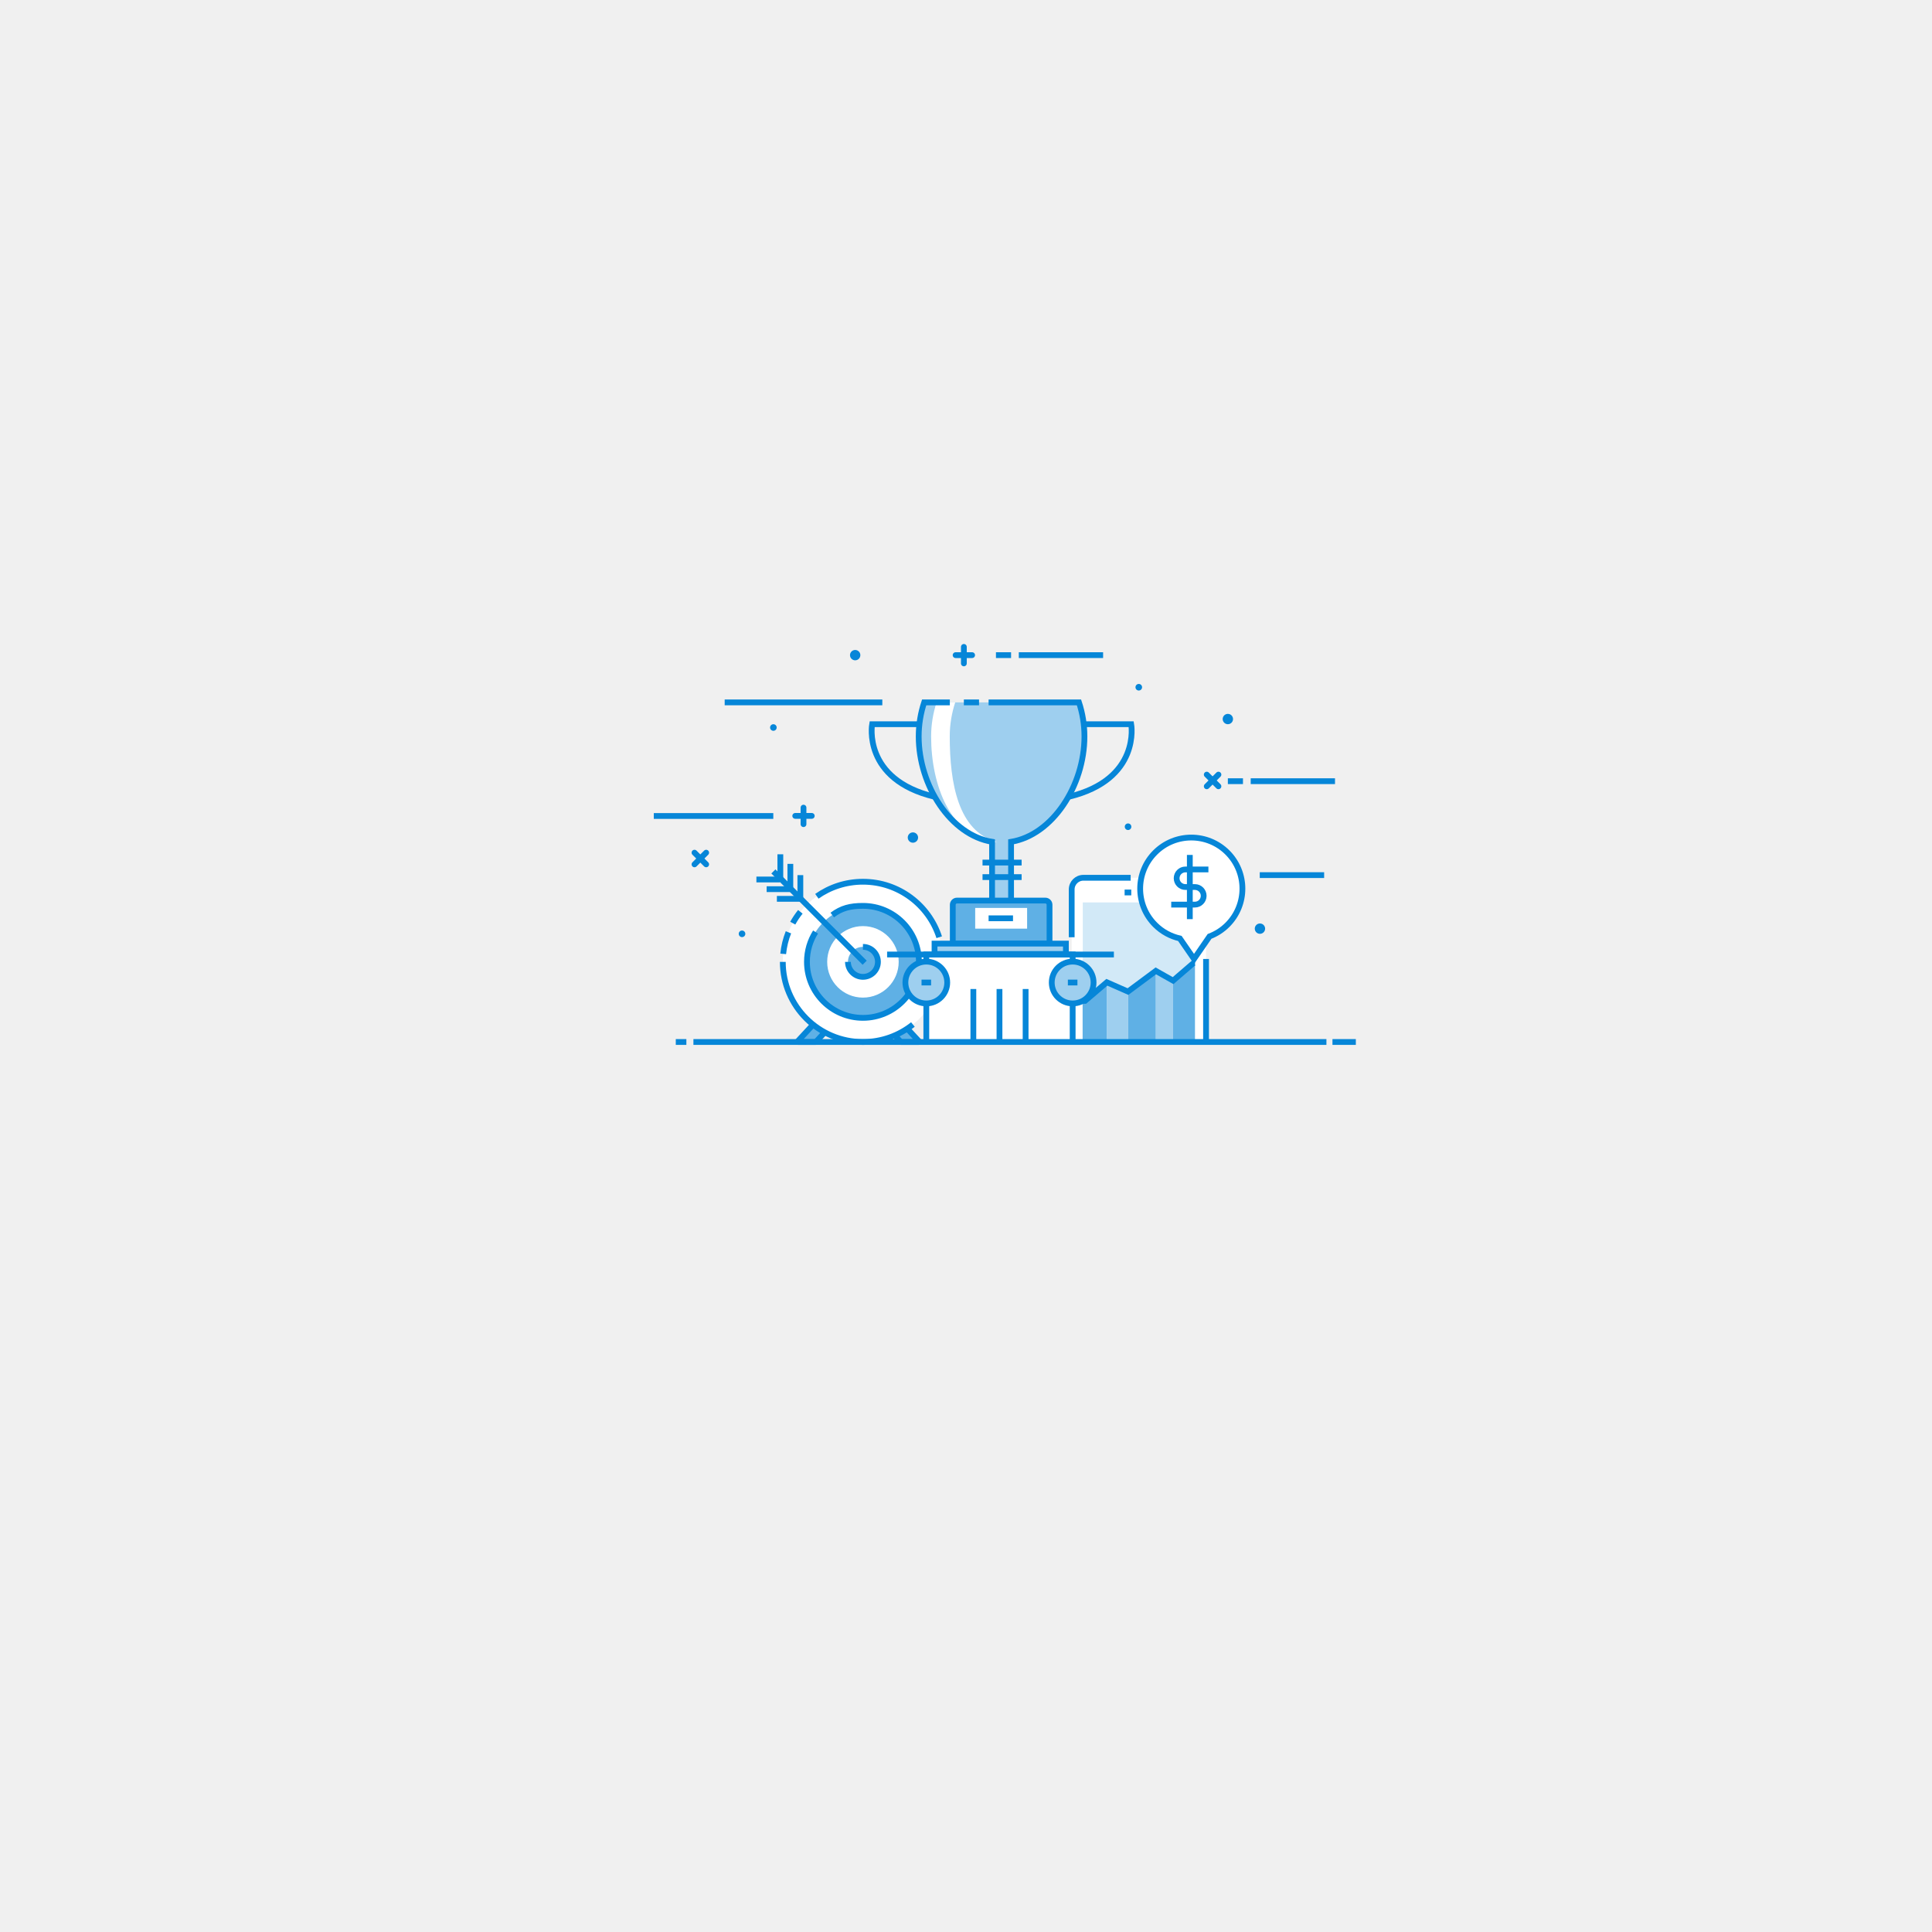
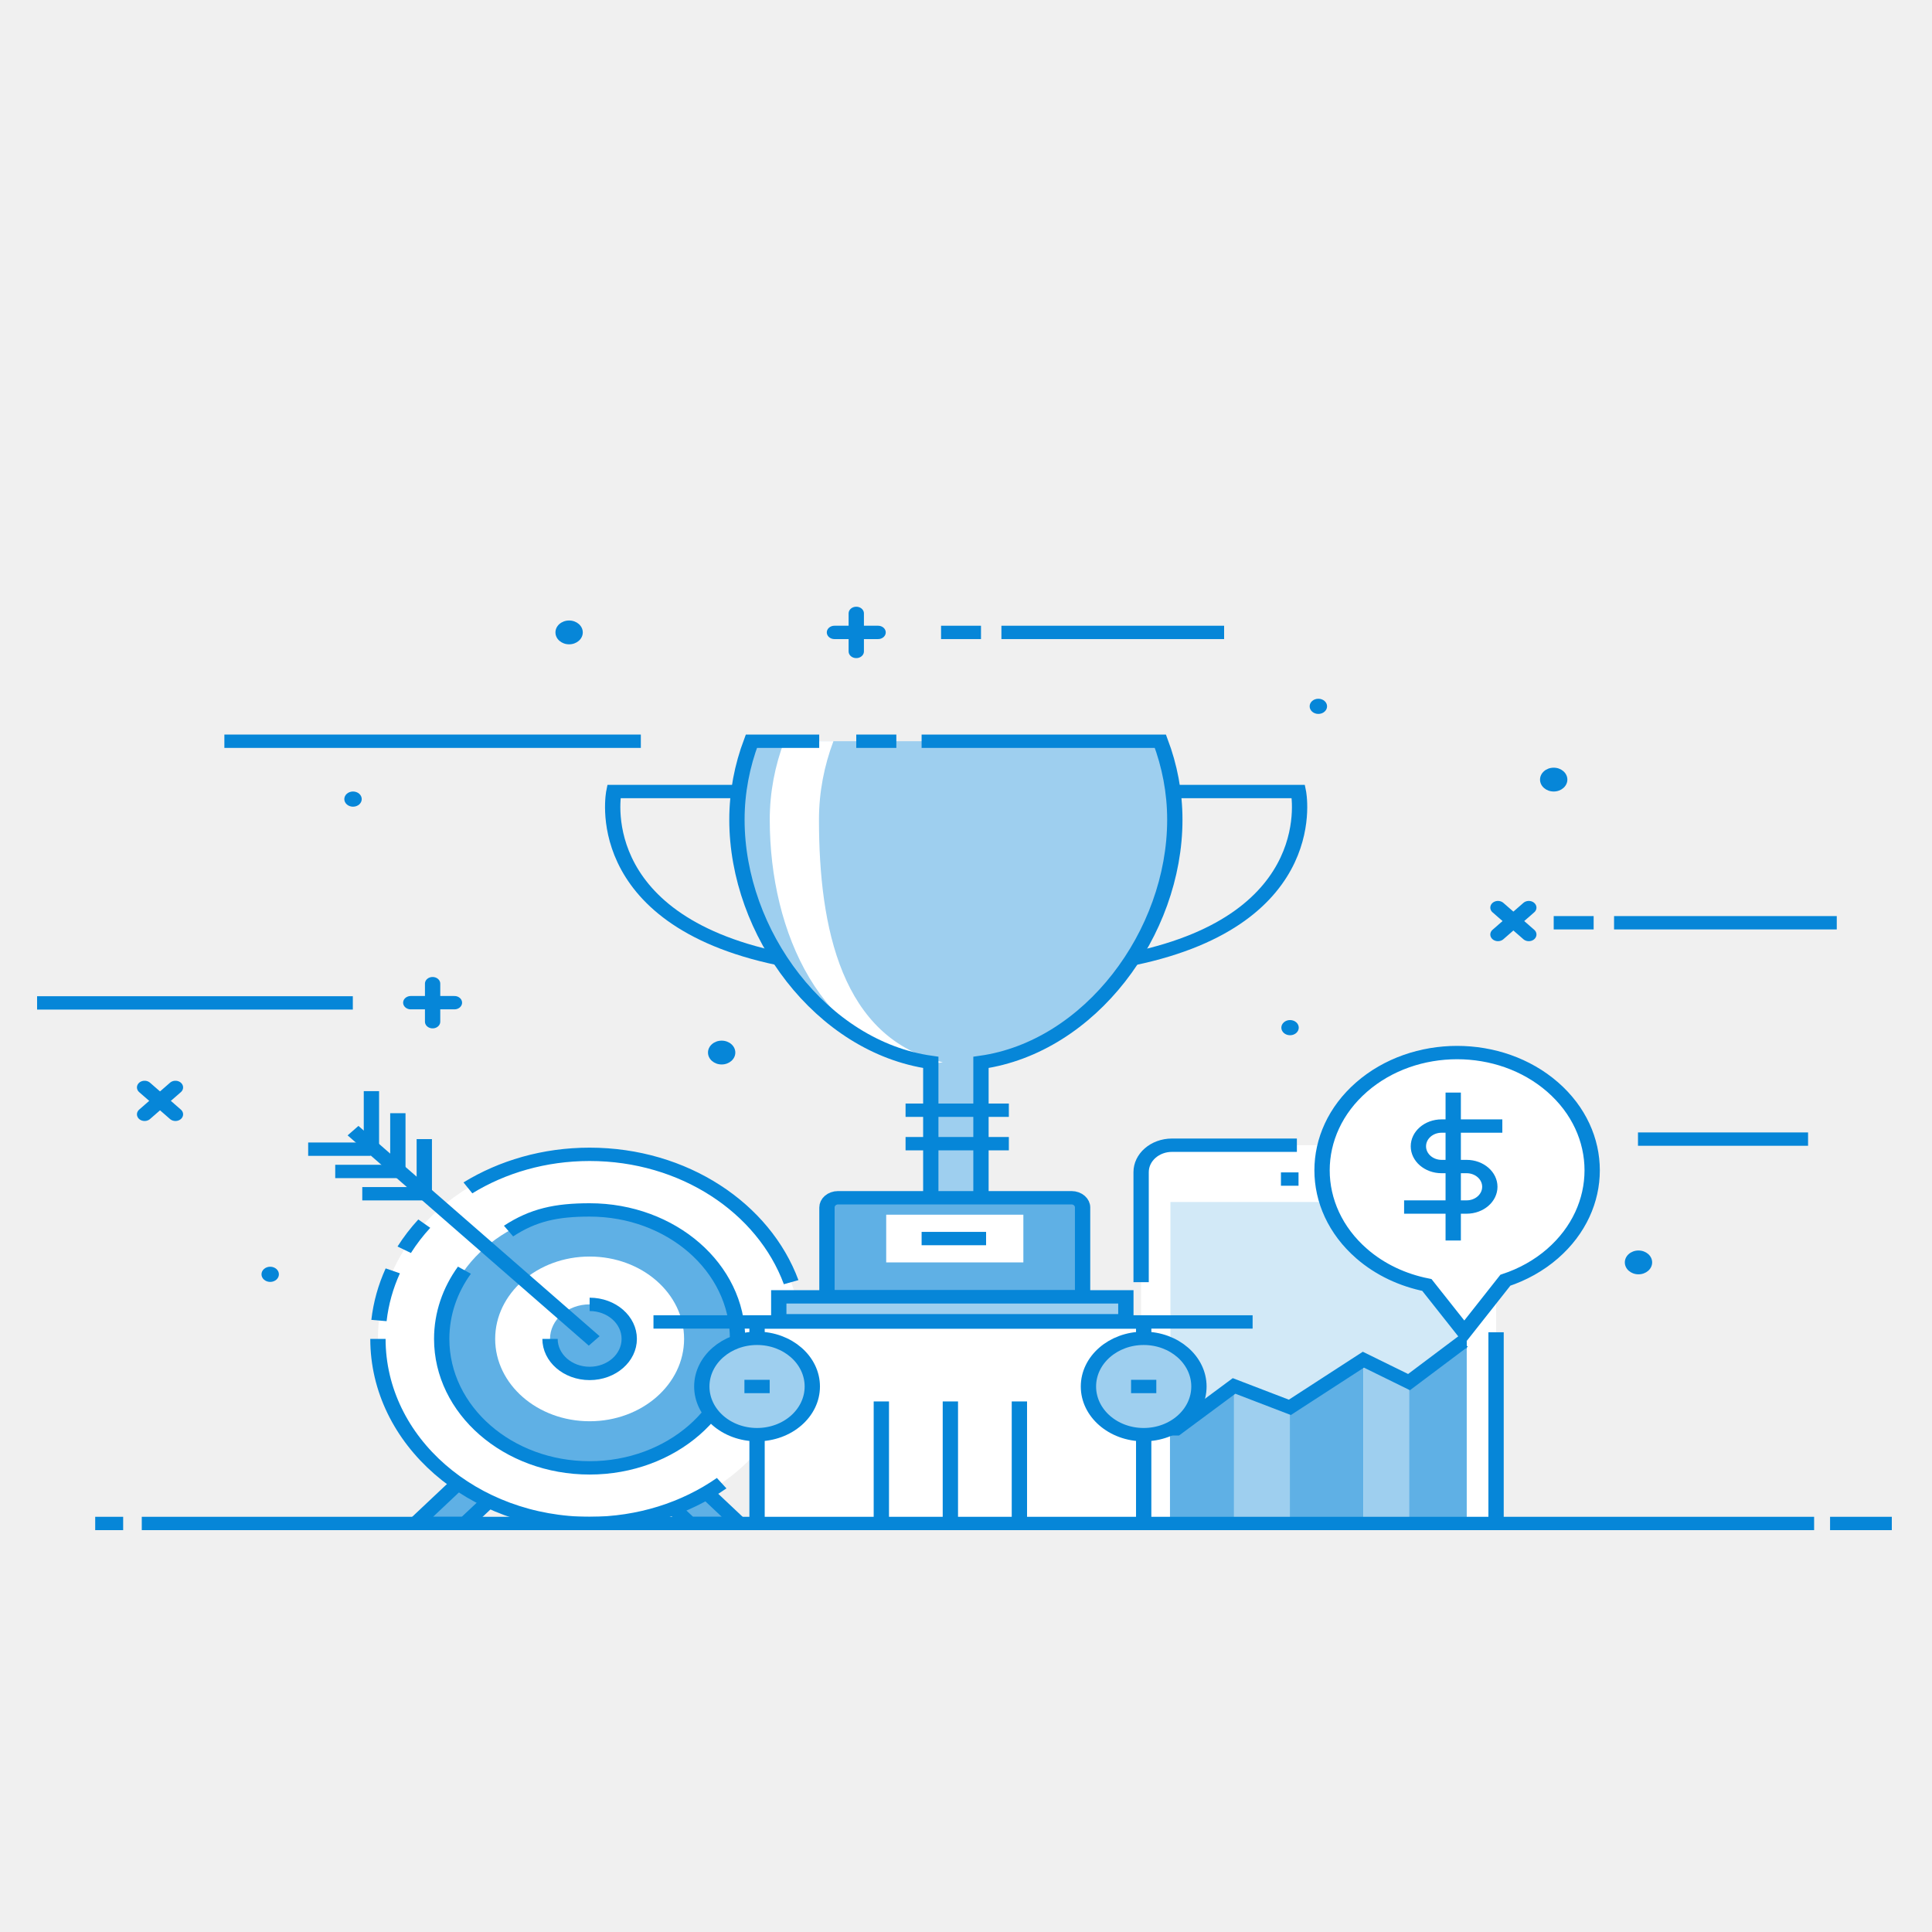
<svg xmlns="http://www.w3.org/2000/svg" id="svg12674" version="1.1" xml:space="preserve" width="625" height="625" viewBox="0 0 625 625">
  <defs id="defs12678">
    <clipPath clipPathUnits="userSpaceOnUse" id="clipPath12700">
      <path d="M 0,500 500,500 500,0 0,0 0,500 Z" id="path12702" />
    </clipPath>
    <clipPath clipPathUnits="userSpaceOnUse" id="clipPath13056">
      <path d="M 0,500 500,500 500,0 0,0 0,500 Z" id="path13058" />
    </clipPath>
    <clipPath clipPathUnits="userSpaceOnUse" id="clipPath13232">
      <path d="m 49.112,116.434 46.922,0 0,-2.119 -46.922,0 0,2.119 z" id="path13234" />
    </clipPath>
    <clipPath clipPathUnits="userSpaceOnUse" id="clipPath13248">
      <path d="m 62.893,114.274 4.861,0 0,-32.178 -4.861,0 0,32.178 z" id="path13250" />
    </clipPath>
    <clipPath clipPathUnits="userSpaceOnUse" id="clipPath13266">
      <path d="m 64.509,126.709 27.263,0 0,-2.543 -27.263,0 0,2.543 z" id="path13268" />
    </clipPath>
    <clipPath clipPathUnits="userSpaceOnUse" id="clipPath13314">
      <path d="m 66.778,124.166 2.496,0 0,-42.14 -2.496,0 0,42.14 z" id="path13316" />
    </clipPath>
    <clipPath clipPathUnits="userSpaceOnUse" id="clipPath13328">
      <path d="m 86.928,124.166 2.594,0 0,-42.14 -2.594,0 0,42.14 z" id="path13330" />
    </clipPath>
    <clipPath clipPathUnits="userSpaceOnUse" id="clipPath13650">
      <path d="M 0,500 500,500 500,0 0,0 0,500 Z" id="path13652" />
    </clipPath>
    <clipPath clipPathUnits="userSpaceOnUse" id="clipPath13784">
      <path d="m 337.862,125.236 29.112,0 0,-43.21 -29.112,0 0,43.21 z" id="path13786" />
    </clipPath>
    <clipPath clipPathUnits="userSpaceOnUse" id="clipPath13882">
      <path d="m 400.414,104.944 13.161,0 0,-22.11 -13.161,0 0,22.11 z" id="path13884" />
    </clipPath>
    <clipPath clipPathUnits="userSpaceOnUse" id="clipPath14024">
      <path d="M 0,500 500,500 500,0 0,0 0,500 Z" id="path14026" />
    </clipPath>
  </defs>
  <g id="g12682" transform="matrix(1.25,0,0,-1.25,0,625)">
    <path d="m 250,250 250,0 0,250 -250,0 0,-250 z" style="fill:#000000;fill-opacity:0;fill-rule:nonzero;stroke:none" id="path12690" />
    <g id="g14020">
      <g id="g14022" clip-path="url(#clipPath14024)">
        <g id="g14028" transform="translate(465.9718,413.8029)" />
-         <g id="g18367" transform="translate(-28.8,-57.6)">
+         <g id="g18367" transform="matrix(2.641892,0,0,2.303415,-513.4993,-557.5066)">
          <g transform="translate(234.6087,346.4482)" id="g14032">
            <path id="path14034" style="fill:none;stroke:#0686d8;stroke-width:1.5;stroke-linecap:round;stroke-linejoin:miter;stroke-miterlimit:10;stroke-dasharray:none;stroke-opacity:1" d="M 0,0 4.274,0" />
          </g>
          <g transform="translate(236.7458,344.3111)" id="g14036">
            <path id="path14038" style="fill:none;stroke:#0686d8;stroke-width:1.5;stroke-linecap:round;stroke-linejoin:miter;stroke-miterlimit:10;stroke-dasharray:none;stroke-opacity:1" d="M 0,0 0,4.274" />
          </g>
          <g transform="translate(276.1109,388.0495)" id="g14040">
            <path id="path14042" style="fill:none;stroke:#0686d8;stroke-width:1.5;stroke-linecap:round;stroke-linejoin:miter;stroke-miterlimit:10;stroke-dasharray:none;stroke-opacity:1" d="M 0,0 4.274,0" />
          </g>
          <g transform="translate(278.248,385.9124)" id="g14044">
            <path id="path14046" style="fill:none;stroke:#0686d8;stroke-width:1.5;stroke-linecap:round;stroke-linejoin:miter;stroke-miterlimit:10;stroke-dasharray:none;stroke-opacity:1" d="M 0,0 0,4.274" />
          </g>
          <g transform="translate(341.1077,354.108)" id="g14048">
            <path id="path14050" style="fill:none;stroke:#0686d8;stroke-width:1.5;stroke-linecap:round;stroke-linejoin:miter;stroke-miterlimit:10;stroke-dasharray:none;stroke-opacity:1" d="M 0,0 3.022,3.022" />
          </g>
          <g transform="translate(344.13,354.108)" id="g14052">
            <path id="path14054" style="fill:none;stroke:#0686d8;stroke-width:1.5;stroke-linecap:round;stroke-linejoin:miter;stroke-miterlimit:10;stroke-dasharray:none;stroke-opacity:1" d="M 0,0 -3.022,3.022" />
          </g>
          <g transform="translate(208.5328,333.9051)" id="g14056">
            <path id="path14058" style="fill:none;stroke:#0686d8;stroke-width:1.5;stroke-linecap:round;stroke-linejoin:miter;stroke-miterlimit:10;stroke-dasharray:none;stroke-opacity:1" d="M 0,0 3.022,3.022" />
          </g>
          <g transform="translate(211.5551,333.9051)" id="g14060">
            <path id="path14062" style="fill:none;stroke:#0686d8;stroke-width:1.5;stroke-linecap:round;stroke-linejoin:miter;stroke-miterlimit:10;stroke-dasharray:none;stroke-opacity:1" d="M 0,0 -3.022,3.022" />
          </g>
          <g transform="translate(198.0018,346.423)" id="g14064">
            <path id="path14066" style="fill:none;stroke:#0686d8;stroke-width:1.5;stroke-linecap:butt;stroke-linejoin:miter;stroke-miterlimit:10;stroke-dasharray:none;stroke-opacity:1" d="M 0,0 30.929,0" />
          </g>
          <g transform="translate(216.3477,375.823)" id="g14068">
            <path id="path14070" style="fill:none;stroke:#0686d8;stroke-width:1.5;stroke-linecap:butt;stroke-linejoin:miter;stroke-miterlimit:10;stroke-dasharray:none;stroke-opacity:1" d="M 0,0 40.796,0" />
          </g>
          <g transform="translate(352.4808,355.428)" id="g14072">
            <path id="path14074" style="fill:none;stroke:#0686d8;stroke-width:1.5;stroke-linecap:butt;stroke-linejoin:miter;stroke-miterlimit:10;stroke-dasharray:none;stroke-opacity:1" d="M 0,0 21.816,0" />
          </g>
          <g transform="translate(354.8244,331.1207)" id="g14076">
            <path id="path14078" style="fill:none;stroke:#0686d8;stroke-width:1.5;stroke-linecap:butt;stroke-linejoin:miter;stroke-miterlimit:10;stroke-dasharray:none;stroke-opacity:1" d="M 0,0 16.661,0" />
          </g>
          <g transform="translate(350.4808,355.428)" id="g14080">
            <path id="path14082" style="fill:none;stroke:#0686d8;stroke-width:1.5;stroke-linecap:butt;stroke-linejoin:miter;stroke-miterlimit:10;stroke-dasharray:none;stroke-opacity:1" d="M 0,0 -3.912,0" />
          </g>
          <g transform="translate(292.466,388.0495)" id="g14084">
            <path id="path14086" style="fill:none;stroke:#0686d8;stroke-width:1.5;stroke-linecap:butt;stroke-linejoin:miter;stroke-miterlimit:10;stroke-dasharray:none;stroke-opacity:1" d="M 0,0 21.816,0" />
          </g>
          <g transform="translate(290.466,388.0495)" id="g14088">
            <path id="path14090" style="fill:none;stroke:#0686d8;stroke-width:1.5;stroke-linecap:butt;stroke-linejoin:miter;stroke-miterlimit:10;stroke-dasharray:none;stroke-opacity:1" d="M 0,0 -3.912,0" />
          </g>
          <g transform="translate(356.2126,317.2665)" id="g14092">
            <path id="path14094" style="fill:#0686d8;fill-opacity:1;fill-rule:nonzero;stroke:none" d="m 0,0 c 0,-0.739 -0.599,-1.338 -1.338,-1.338 -0.74,0 -1.339,0.599 -1.339,1.338 0,0.739 0.599,1.338 1.339,1.338 C -0.599,1.338 0,0.739 0,0" />
          </g>
          <g transform="translate(266.3998,340.8439)" id="g14096">
            <path id="path14098" style="fill:#0686d8;fill-opacity:1;fill-rule:nonzero;stroke:none" d="m 0,0 c 0,-0.739 -0.599,-1.338 -1.338,-1.338 -0.739,0 -1.339,0.599 -1.339,1.338 0,0.739 0.6,1.338 1.339,1.338 C -0.599,1.338 0,0.739 0,0" />
          </g>
          <g transform="translate(251.4569,388.0494)" id="g14100">
            <path id="path14102" style="fill:#0686d8;fill-opacity:1;fill-rule:nonzero;stroke:none" d="m 0,0 c 0,-0.739 -0.599,-1.338 -1.338,-1.338 -0.739,0 -1.339,0.599 -1.339,1.338 0,0.739 0.6,1.338 1.339,1.338 C -0.599,1.338 0,0.739 0,0" />
          </g>
          <g transform="translate(347.9068,371.5123)" id="g14104">
            <path id="path14106" style="fill:#0686d8;fill-opacity:1;fill-rule:nonzero;stroke:none" d="m 0,0 c 0,-0.739 -0.599,-1.338 -1.338,-1.338 -0.739,0 -1.339,0.599 -1.339,1.338 0,0.739 0.6,1.338 1.339,1.338 C -0.599,1.338 0,0.739 0,0" />
          </g>
          <g transform="translate(321.5939,343.642)" id="g14108">
            <path id="path14110" style="fill:#0686d8;fill-opacity:1;fill-rule:nonzero;stroke:none" d="m 0,0 c 0,-0.471 -0.382,-0.853 -0.853,-0.853 -0.471,0 -0.853,0.382 -0.853,0.853 0,0.471 0.382,0.853 0.853,0.853 C -0.382,0.853 0,0.471 0,0" />
          </g>
          <g transform="translate(229.8035,369.321)" id="g14112">
            <path id="path14114" style="fill:#0686d8;fill-opacity:1;fill-rule:nonzero;stroke:none" d="m 0,0 c 0,-0.471 -0.382,-0.853 -0.853,-0.853 -0.471,0 -0.853,0.382 -0.853,0.853 0,0.471 0.382,0.853 0.853,0.853 C -0.382,0.853 0,0.471 0,0" />
          </g>
          <g transform="translate(324.3671,379.7442)" id="g14116">
            <path id="path14118" style="fill:#0686d8;fill-opacity:1;fill-rule:nonzero;stroke:none" d="m 0,0 c 0,-0.471 -0.382,-0.853 -0.853,-0.853 -0.471,0 -0.853,0.382 -0.853,0.853 0,0.471 0.382,0.853 0.853,0.853 C -0.382,0.853 0,0.471 0,0" />
          </g>
          <g transform="translate(221.6896,315.9283)" id="g14120">
            <path id="path14122" style="fill:#0686d8;fill-opacity:1;fill-rule:nonzero;stroke:none" d="m 0,0 c 0,-0.471 -0.382,-0.853 -0.853,-0.853 -0.471,0 -0.853,0.382 -0.853,0.853 0,0.471 0.382,0.853 0.853,0.853 C -0.382,0.853 0,0.471 0,0" />
          </g>
          <g transform="translate(230.7523,336.5095)" id="g14124">
            <path id="path14126" style="fill:none;stroke:#0686d8;stroke-width:1.5;stroke-linecap:butt;stroke-linejoin:miter;stroke-miterlimit:10;stroke-dasharray:none;stroke-opacity:1" d="M 0,0 0,-6.123" />
          </g>
          <g transform="translate(233.3419,334.0303)" id="g14128">
            <path id="path14130" style="fill:none;stroke:#0686d8;stroke-width:1.5;stroke-linecap:butt;stroke-linejoin:miter;stroke-miterlimit:10;stroke-dasharray:none;stroke-opacity:1" d="M 0,0 0,-6.123" />
          </g>
          <g transform="translate(244.8101,293.2075)" id="g14132">
            <path id="path14134" style="fill:#5fb0e5;fill-opacity:1;fill-rule:nonzero;stroke:none" d="m 0,0 -4.857,0 -4.877,-5.272 4.856,0 L 0,0 Z" />
          </g>
          <g transform="translate(244.8101,293.2075)" id="g14136">
            <path id="path14138" style="fill:none;stroke:#0686d8;stroke-width:1.5;stroke-linecap:butt;stroke-linejoin:miter;stroke-miterlimit:10;stroke-dasharray:none;stroke-opacity:1" d="m 0,0 -4.857,0 -4.714,-5.096 c -0.063,-0.067 -0.015,-0.176 0.077,-0.176 l 4.57,0 c 0.029,0 0.057,0.012 0.077,0.033 L 0,0 Z" />
          </g>
          <g transform="translate(266.7881,287.9352)" id="g14140">
            <path id="path14142" style="fill:#5fb0e5;fill-opacity:1;fill-rule:nonzero;stroke:none" d="m 0,0 -4.856,0 -4.878,5.272 4.856,0 L 0,0 Z" />
          </g>
          <g transform="translate(266.5478,287.9352)" id="g14144">
            <path id="path14146" style="fill:none;stroke:#0686d8;stroke-width:1.5;stroke-linecap:butt;stroke-linejoin:miter;stroke-miterlimit:10;stroke-dasharray:none;stroke-opacity:1" d="m 0,0 -4.57,0 c -0.029,0 -0.057,0.012 -0.077,0.034 l -4.847,5.238 4.856,0 4.715,-5.096 C 0.139,0.109 0.092,0 0,0 Z" />
          </g>
          <g transform="translate(272.8655,308.6726)" id="g14148">
            <path id="path14150" style="fill:#ffffff;fill-opacity:1;fill-rule:nonzero;stroke:none" d="m 0,0 c 0,-11.453 -9.284,-20.737 -20.737,-20.737 -11.453,0 -20.738,9.284 -20.738,20.737 0,11.453 9.285,20.737 20.738,20.737 C -9.284,20.737 0,11.453 0,0" />
          </g>
          <g transform="translate(266.6184,308.6726)" id="g14152">
            <path id="path14154" style="fill:#5fb0e5;fill-opacity:1;fill-rule:nonzero;stroke:none" d="m 0,0 c 0,-8.003 -6.488,-14.49 -14.49,-14.49 -8.003,0 -14.491,6.487 -14.491,14.49 0,8.003 6.488,14.49 14.491,14.49 C -6.488,14.49 0,8.003 0,0" />
          </g>
          <g transform="translate(261.3811,308.6726)" id="g14156">
            <path id="path14158" style="fill:#ffffff;fill-opacity:1;fill-rule:nonzero;stroke:none" d="m 0,0 c 0,-5.11 -4.143,-9.253 -9.253,-9.253 -5.11,0 -9.253,4.143 -9.253,9.253 0,5.11 4.143,9.253 9.253,9.253 C -4.143,9.253 0,5.11 0,0" />
          </g>
          <g transform="translate(256.0082,308.6726)" id="g14160">
            <path id="path14162" style="fill:#5fb0e5;fill-opacity:1;fill-rule:nonzero;stroke:none" d="m 0,0 c 0,-2.143 -1.737,-3.88 -3.88,-3.88 -2.143,0 -3.88,1.737 -3.88,3.88 0,2.143 1.737,3.88 3.88,3.88 C -1.737,3.88 0,2.143 0,0" />
          </g>
          <g transform="translate(244.1843,320.7874)" id="g14164">
            <path id="path14166" style="fill:none;stroke:#0686d8;stroke-width:1.5;stroke-linecap:butt;stroke-linejoin:miter;stroke-miterlimit:10;stroke-dasharray:none;stroke-opacity:1" d="m 0,0 c 2.422,1.82 4.681,2.376 7.944,2.376 8.003,0 14.49,-6.488 14.49,-14.491 0,-8.002 -6.487,-14.49 -14.49,-14.49 -8.003,0 -14.491,6.488 -14.491,14.49 0,2.837 0.816,5.484 2.225,7.719" />
          </g>
          <g transform="translate(252.1281,312.5526)" id="g14168">
            <path id="path14170" style="fill:none;stroke:#0686d8;stroke-width:1.5;stroke-linecap:butt;stroke-linejoin:miter;stroke-miterlimit:10;stroke-dasharray:none;stroke-opacity:1" d="m 0,0 c 2.143,0 3.88,-1.737 3.88,-3.88 0,-2.143 -1.737,-3.88 -3.88,-3.88 -2.143,0 -3.88,1.737 -3.88,3.88" />
          </g>
          <g transform="translate(233.9653,318.6881)" id="g14172">
            <path id="path14174" style="fill:none;stroke:#0686d8;stroke-width:1.5;stroke-linecap:butt;stroke-linejoin:miter;stroke-miterlimit:10;stroke-dasharray:none;stroke-opacity:1" d="M 0,0 C 0.572,1.035 1.23,2.017 1.965,2.934" />
          </g>
          <g transform="translate(231.4921,310.7371)" id="g14176">
            <path id="path14178" style="fill:none;stroke:#0686d8;stroke-width:1.5;stroke-linecap:butt;stroke-linejoin:miter;stroke-miterlimit:10;stroke-dasharray:none;stroke-opacity:1" d="M 0,0 C 0.193,1.952 0.657,3.825 1.353,5.58" />
          </g>
          <g transform="translate(265.0615,292.4615)" id="g14180">
            <path id="path14182" style="fill:none;stroke:#0686d8;stroke-width:1.5;stroke-linecap:butt;stroke-linejoin:miter;stroke-miterlimit:10;stroke-dasharray:none;stroke-opacity:1" d="m 0,0 c -3.546,-2.833 -8.042,-4.526 -12.933,-4.526 -11.453,0 -20.738,9.284 -20.738,20.737" />
          </g>
          <g transform="translate(240.2041,325.6412)" id="g14184">
            <path id="path14186" style="fill:none;stroke:#0686d8;stroke-width:1.5;stroke-linecap:butt;stroke-linejoin:miter;stroke-miterlimit:10;stroke-dasharray:none;stroke-opacity:1" d="m 0,0 c 3.373,2.374 7.486,3.769 11.924,3.769 9.229,0 17.05,-6.029 19.74,-14.364" />
          </g>
          <g transform="translate(228.9504,332.0708)" id="g14188">
            <path id="path14190" style="fill:none;stroke:#0686d8;stroke-width:1.5;stroke-linecap:butt;stroke-linejoin:miter;stroke-miterlimit:10;stroke-dasharray:none;stroke-opacity:1" d="M 0,0 23.625,-23.625" />
          </g>
          <g transform="translate(235.9315,331.1207)" id="g14192">
            <path id="path14194" style="fill:none;stroke:#0686d8;stroke-width:1.5;stroke-linecap:butt;stroke-linejoin:miter;stroke-miterlimit:10;stroke-dasharray:none;stroke-opacity:1" d="M 0,0 0,-6.124" />
          </g>
          <g transform="translate(235.9799,324.9821)" id="g14196">
            <path id="path14198" style="fill:none;stroke:#0686d8;stroke-width:1.5;stroke-linecap:butt;stroke-linejoin:miter;stroke-miterlimit:10;stroke-dasharray:none;stroke-opacity:1" d="M 0,0 -6.123,0" />
          </g>
          <g transform="translate(233.3299,327.4853)" id="g14200">
            <path id="path14202" style="fill:none;stroke:#0686d8;stroke-width:1.5;stroke-linecap:butt;stroke-linejoin:miter;stroke-miterlimit:10;stroke-dasharray:none;stroke-opacity:1" d="M 0,0 -6.123,0" />
          </g>
          <g transform="translate(230.6797,329.9887)" id="g14204">
            <path id="path14206" style="fill:none;stroke:#0686d8;stroke-width:1.5;stroke-linecap:butt;stroke-linejoin:miter;stroke-miterlimit:10;stroke-dasharray:none;stroke-opacity:1" d="M 0,0 -6.123,0" />
          </g>
          <g transform="translate(306.1522,287.9352)" id="g14208">
            <path id="path14210" style="fill:#ffffff;fill-opacity:1;fill-rule:nonzero;stroke:none" d="m 0,0 34.77,0 0,40.275 c 0,1.228 -0.995,2.224 -2.224,2.224 l -30.322,0 C 0.996,42.499 0,41.503 0,40.275 L 0,0 Z" />
          </g>
          <g transform="translate(321.4101,330.4344)" id="g14212">
            <path id="path14214" style="fill:none;stroke:#0686d8;stroke-width:1.5;stroke-linecap:butt;stroke-linejoin:miter;stroke-miterlimit:10;stroke-dasharray:none;stroke-opacity:1" d="m 0,0 -9.279,0 -2.952,0 c -1.672,0 -3.027,-1.355 -3.027,-3.027 l 0,-12.362" />
          </g>
          <g transform="translate(340.9224,287.9352)" id="g14216">
            <path id="path14218" style="fill:none;stroke:#0686d8;stroke-width:1.5;stroke-linecap:butt;stroke-linejoin:miter;stroke-miterlimit:10;stroke-dasharray:none;stroke-opacity:1" d="M 0,0 0,21.483" />
          </g>
          <path id="path14220" style="fill:#d2e9f7;fill-opacity:1;fill-rule:nonzero;stroke:none" d="m 338.051,324.054 -29.027,0 0,-36.119 29.027,0 0,36.119 z" />
          <g transform="translate(319.8491,326.6299)" id="g14222">
            <path id="path14224" style="fill:none;stroke:#0686d8;stroke-width:1.5;stroke-linecap:butt;stroke-linejoin:miter;stroke-miterlimit:10;stroke-dasharray:none;stroke-opacity:1" d="M 0,0 1.722,0" />
          </g>
          <g transform="translate(337.8111,309.4183)" id="g14226">
            <path id="path14228" style="fill:#ffffff;fill-opacity:1;fill-rule:nonzero;stroke:none" d="m 0,0 4.021,5.845 c 1.687,0.644 3.271,1.635 4.63,2.995 5.167,5.167 5.167,13.544 0,18.711 -5.167,5.166 -13.544,5.166 -18.711,0 -5.167,-5.167 -5.167,-13.544 0,-18.711 1.825,-1.825 4.052,-2.991 6.394,-3.527 L 0,0 Z" />
          </g>
          <g transform="translate(337.8111,309.4183)" id="g14230">
            <path id="path14232" style="fill:none;stroke:#0686d8;stroke-width:1.5;stroke-linecap:butt;stroke-linejoin:miter;stroke-miterlimit:10;stroke-dasharray:none;stroke-opacity:1" d="m 0,0 4.021,5.845 c 1.687,0.644 3.271,1.635 4.63,2.995 5.167,5.167 5.167,13.544 0,18.711 -5.167,5.166 -13.544,5.166 -18.711,0 -5.167,-5.167 -5.167,-13.544 0,-18.711 1.825,-1.825 4.052,-2.991 6.394,-3.527 L 0,0 Z" />
          </g>
          <g transform="translate(308.9794,298.1305)" id="g14234">
            <path id="path14236" style="fill:#5fb0e5;fill-opacity:1;fill-rule:nonzero;stroke:none" d="m 0,0 0,-9.714 6.277,0.016 0,14.955 L 0,0 Z" />
          </g>
          <g transform="translate(320.7373,300.9739)" id="g14238">
            <path id="path14240" style="fill:#5fb0e5;fill-opacity:1;fill-rule:nonzero;stroke:none" d="m 0,0 -0.017,0.008 0,-12.536 7.204,0.018 0,17.872 L 0,0 Z" />
          </g>
          <g transform="translate(315.3043,303.4274)" id="g14242">
            <path id="path14244" style="fill:#9ecfef;fill-opacity:1;fill-rule:nonzero;stroke:none" d="m 0,0 -0.048,-0.04 0,-14.955 5.464,0.014 0,12.535 L 0,0 Z" />
          </g>
          <g transform="translate(338.0486,308.686)" id="g14246">
            <path id="path14248" style="fill:#5fb0e5;fill-opacity:1;fill-rule:nonzero;stroke:none" d="m 0,0 -5.653,-4.868 0,-15.343 L 0,-20.196 0,0 Z" />
          </g>
          <g transform="translate(332.3951,303.8173)" id="g14250">
            <path id="path14252" style="fill:#9ecfef;fill-opacity:1;fill-rule:nonzero;stroke:none" d="m 0,0 -4.47,2.519 0,-17.872 L 0,-15.342 0,0 Z" />
          </g>
          <g transform="translate(338.0486,308.3603)" id="g14254">
            <path id="path14256" style="fill:none;stroke:#0686d8;stroke-width:1.5;stroke-linecap:butt;stroke-linejoin:miter;stroke-miterlimit:10;stroke-dasharray:none;stroke-opacity:1" d="m 0,0 -0.383,-0.004 -5.27,-4.539 -4.471,2.519 -7.204,-5.355 -5.464,2.406 -5.663,-4.817 -0.614,0" />
          </g>
          <g transform="translate(341.5363,332.5865)" id="g14258">
            <path id="path14260" style="fill:none;stroke:#0686d8;stroke-width:1.5;stroke-linecap:butt;stroke-linejoin:miter;stroke-miterlimit:10;stroke-dasharray:none;stroke-opacity:1" d="m 0,0 -5.949,0 c -1.256,0 -2.274,-1.018 -2.274,-2.274 0,-1.256 1.018,-2.275 2.274,-2.275 l 2.45,0 c 1.256,0 2.274,-1.018 2.274,-2.274 0,-1.256 -1.018,-2.275 -2.274,-2.275 l -6.124,0" />
          </g>
          <g transform="translate(336.7249,336.3478)" id="g14262">
            <path id="path14264" style="fill:none;stroke:#0686d8;stroke-width:1.5;stroke-linecap:butt;stroke-linejoin:miter;stroke-miterlimit:10;stroke-dasharray:none;stroke-opacity:1" d="M 0,0 0,-16.62" />
          </g>
          <path id="path14266" style="fill:#ffffff;fill-opacity:1;fill-rule:nonzero;stroke:none" d="m 306.403,287.935 -37.875,0 0,22.642 37.875,0 0,-22.642 z" />
          <g transform="translate(268.5285,287.9352)" id="g14268">
            <path id="path14270" style="fill:none;stroke:#0686d8;stroke-width:1.5;stroke-linecap:butt;stroke-linejoin:miter;stroke-miterlimit:10;stroke-dasharray:none;stroke-opacity:1" d="m 0,0 0,22.642 37.875,0 0,-22.642" />
          </g>
          <g transform="translate(270.6567,351.398)" id="g14272">
            <path id="path14274" style="fill:none;stroke:#0686d8;stroke-width:1.5;stroke-linecap:butt;stroke-linejoin:miter;stroke-miterlimit:10;stroke-dasharray:none;stroke-opacity:1" d="m 0,0 c -18.715,4.491 -16.152,18.776 -16.152,18.776 l 12.268,0" />
          </g>
          <g transform="translate(305.4053,351.398)" id="g14276">
            <path id="path14278" style="fill:none;stroke:#0686d8;stroke-width:1.5;stroke-linecap:butt;stroke-linejoin:miter;stroke-miterlimit:10;stroke-dasharray:none;stroke-opacity:1" d="m 0,0 c 18.715,4.491 16.152,18.776 16.152,18.776 l -12.268,0" />
          </g>
          <g transform="translate(309.4534,367.0071)" id="g14280">
            <path id="path14282" style="fill:#9ecfef;fill-opacity:1;fill-rule:nonzero;stroke:none" d="m 0,0 c 0,3.109 -0.515,6.073 -1.415,8.816 l -40.065,0 C -42.38,6.073 -42.895,3.109 -42.895,0 c 0,-12.76 8.304,-25.532 18.99,-27.266 l 0,-17.072 4.915,0 0,17.072 C -8.304,-25.532 0,-12.76 0,0" />
          </g>
          <g transform="translate(286.7231,339.7541)" id="g14284">
            <path id="path14286" style="fill:#ffffff;fill-opacity:1;fill-rule:nonzero;stroke:none" d="m 0,0 c -9.921,2.659 -12.129,15.124 -12.129,27.253 0,3.109 0.515,6.073 1.415,8.816 l -4.821,0 c -0.9,-2.743 -1.415,-5.707 -1.415,-8.816 0,-12.76 5.089,-25.532 15.775,-27.266 0,0 0.659,-0.125 1.175,0.013" />
          </g>
          <g transform="translate(282.1729,375.823)" id="g14288">
            <path id="path14290" style="fill:none;stroke:#0686d8;stroke-width:1.5;stroke-linecap:butt;stroke-linejoin:miter;stroke-miterlimit:10;stroke-dasharray:none;stroke-opacity:1" d="M 0,0 -3.926,0" />
          </g>
          <g transform="translate(274.6173,375.823)" id="g14292">
            <path id="path14294" style="fill:none;stroke:#0686d8;stroke-width:1.5;stroke-linecap:butt;stroke-linejoin:miter;stroke-miterlimit:10;stroke-dasharray:none;stroke-opacity:1" d="m 0,0 -6.644,0 c -0.9,-2.743 -1.415,-5.707 -1.415,-8.816 0,-12.76 8.304,-25.532 18.99,-27.266 l 0,-17.072 4.915,0 0,17.072 c 10.686,1.734 18.99,14.506 18.99,27.266 0,3.109 -0.514,6.073 -1.415,8.816 l -23.39,0" />
          </g>
          <g transform="translate(283.0771,334.3664)" id="g14296">
            <path id="path14298" style="fill:none;stroke:#0686d8;stroke-width:1.5;stroke-linecap:butt;stroke-linejoin:miter;stroke-miterlimit:10;stroke-dasharray:none;stroke-opacity:1" d="M 0,0 10.118,0" />
          </g>
          <g transform="translate(283.0771,330.6065)" id="g14300">
            <path id="path14302" style="fill:none;stroke:#0686d8;stroke-width:1.5;stroke-linecap:butt;stroke-linejoin:miter;stroke-miterlimit:10;stroke-dasharray:none;stroke-opacity:1" d="M 0,0 10.118,0" />
          </g>
          <g transform="translate(300.418,313.3971)" id="g14304">
            <path id="path14306" style="fill:#5fb0e5;fill-opacity:1;fill-rule:nonzero;stroke:none" d="m 0,0 -25.041,0 0,10.046 c 0,0.601 0.488,1.089 1.089,1.089 l 22.864,0 C -0.487,11.135 0,10.647 0,10.046 L 0,0 Z" />
          </g>
          <g transform="translate(300.418,313.3971)" id="g14308">
            <path id="path14310" style="fill:none;stroke:#0686d8;stroke-width:1.5;stroke-linecap:butt;stroke-linejoin:miter;stroke-miterlimit:10;stroke-dasharray:none;stroke-opacity:1" d="m 0,0 -25.041,0 0,10.046 c 0,0.601 0.488,1.089 1.089,1.089 l 22.864,0 C -0.487,11.135 0,10.647 0,10.046 L 0,0 Z" />
          </g>
          <path id="path14312" style="fill:#ffffff;fill-opacity:1;fill-rule:nonzero;stroke:none" d="m 294.616,317.267 -13.436,0 0,5.36 13.436,0 0,-5.36 z" />
          <g transform="translate(284.649,319.9464)" id="g14314">
            <path id="path14316" style="fill:none;stroke:#0686d8;stroke-width:1.5;stroke-linecap:butt;stroke-linejoin:miter;stroke-miterlimit:10;stroke-dasharray:none;stroke-opacity:1" d="M 0,0 6.316,0" />
          </g>
          <path id="path14318" style="fill:#9ecfef;fill-opacity:1;fill-rule:nonzero;stroke:#0686d8;stroke-width:1.5;stroke-linecap:butt;stroke-linejoin:miter;stroke-miterlimit:10;stroke-dasharray:none;stroke-opacity:1" d="m 304.657,313.397 -34,0 0,-2.685 34,0 0,2.685 z" />
          <g transform="translate(258.3827,310.5769)" id="g14320">
            <path id="path14322" style="fill:none;stroke:#0686d8;stroke-width:1.5;stroke-linecap:butt;stroke-linejoin:miter;stroke-miterlimit:10;stroke-dasharray:none;stroke-opacity:1" d="M 0,0 58.691,0" />
          </g>
          <g transform="translate(273.9407,303.3253)" id="g14324">
            <path id="path14326" style="fill:#9ecfef;fill-opacity:1;fill-rule:nonzero;stroke:none" d="m 0,0 c 0,-2.989 -2.423,-5.412 -5.412,-5.412 -2.989,0 -5.412,2.423 -5.412,5.412 0,2.989 2.423,5.412 5.412,5.412 C -2.423,5.412 0,2.989 0,0" />
          </g>
          <g transform="translate(311.8153,303.3253)" id="g14328">
            <path id="path14330" style="fill:#9ecfef;fill-opacity:1;fill-rule:nonzero;stroke:none" d="m 0,0 c 0,-2.989 -2.423,-5.412 -5.412,-5.412 -2.989,0 -5.412,2.423 -5.412,5.412 0,2.989 2.423,5.412 5.412,5.412 C -2.423,5.412 0,2.989 0,0" />
          </g>
          <g transform="translate(273.9407,303.3253)" id="g14332">
            <path id="path14334" style="fill:none;stroke:#0686d8;stroke-width:1.5;stroke-linecap:butt;stroke-linejoin:miter;stroke-miterlimit:10;stroke-dasharray:none;stroke-opacity:1" d="m 0,0 c 0,-2.989 -2.423,-5.412 -5.412,-5.412 -2.989,0 -5.412,2.423 -5.412,5.412 0,2.989 2.423,5.412 5.412,5.412 C -2.423,5.412 0,2.989 0,0 Z" />
          </g>
          <g transform="translate(311.8153,303.3253)" id="g14336">
            <path id="path14338" style="fill:none;stroke:#0686d8;stroke-width:1.5;stroke-linecap:butt;stroke-linejoin:miter;stroke-miterlimit:10;stroke-dasharray:none;stroke-opacity:1" d="m 0,0 c 0,-2.989 -2.423,-5.412 -5.412,-5.412 -2.989,0 -5.412,2.423 -5.412,5.412 0,2.989 2.423,5.412 5.412,5.412 C -2.423,5.412 0,2.989 0,0 Z" />
          </g>
          <g transform="translate(267.2915,303.3253)" id="g14340">
            <path id="path14342" style="fill:none;stroke:#0686d8;stroke-width:1.5;stroke-linecap:butt;stroke-linejoin:miter;stroke-miterlimit:10;stroke-dasharray:none;stroke-opacity:1" d="M 0,0 2.474,0" />
          </g>
          <g transform="translate(305.1662,303.3253)" id="g14344">
            <path id="path14346" style="fill:none;stroke:#0686d8;stroke-width:1.5;stroke-linecap:butt;stroke-linejoin:miter;stroke-miterlimit:10;stroke-dasharray:none;stroke-opacity:1" d="M 0,0 2.474,0" />
          </g>
          <g transform="translate(280.7042,301.6457)" id="g14348">
            <path id="path14350" style="fill:none;stroke:#0686d8;stroke-width:1.5;stroke-linecap:butt;stroke-linejoin:miter;stroke-miterlimit:10;stroke-dasharray:none;stroke-opacity:1" d="M 0,0 0,-13.711" />
          </g>
          <g transform="translate(287.4659,301.6457)" id="g14352">
            <path id="path14354" style="fill:none;stroke:#0686d8;stroke-width:1.5;stroke-linecap:butt;stroke-linejoin:miter;stroke-miterlimit:10;stroke-dasharray:none;stroke-opacity:1" d="M 0,0 0,-13.711" />
          </g>
          <g transform="translate(294.2273,301.6457)" id="g14356">
            <path id="path14358" style="fill:none;stroke:#0686d8;stroke-width:1.5;stroke-linecap:butt;stroke-linejoin:miter;stroke-miterlimit:10;stroke-dasharray:none;stroke-opacity:1" d="M 0,0 0,-13.711" />
          </g>
          <g transform="translate(203.6941,287.9352)" id="g14360">
            <path id="path14362" style="fill:none;stroke:#0686d8;stroke-width:1.5;stroke-linecap:butt;stroke-linejoin:miter;stroke-miterlimit:10;stroke-dasharray:none;stroke-opacity:1" d="M 0,0 2.739,0" />
          </g>
          <g transform="translate(373.6408,287.9352)" id="g14364">
            <path id="path14366" style="fill:none;stroke:#0686d8;stroke-width:1.5;stroke-linecap:butt;stroke-linejoin:miter;stroke-miterlimit:10;stroke-dasharray:none;stroke-opacity:1" d="M 0,0 6.049,0" />
          </g>
          <g transform="translate(208.2565,287.9352)" id="g14368">
            <path id="path14370" style="fill:none;stroke:#0686d8;stroke-width:1.5;stroke-linecap:butt;stroke-linejoin:miter;stroke-miterlimit:10;stroke-dasharray:none;stroke-opacity:1" d="M 0,0 163.822,0" />
          </g>
        </g>
      </g>
    </g>
  </g>
</svg>
